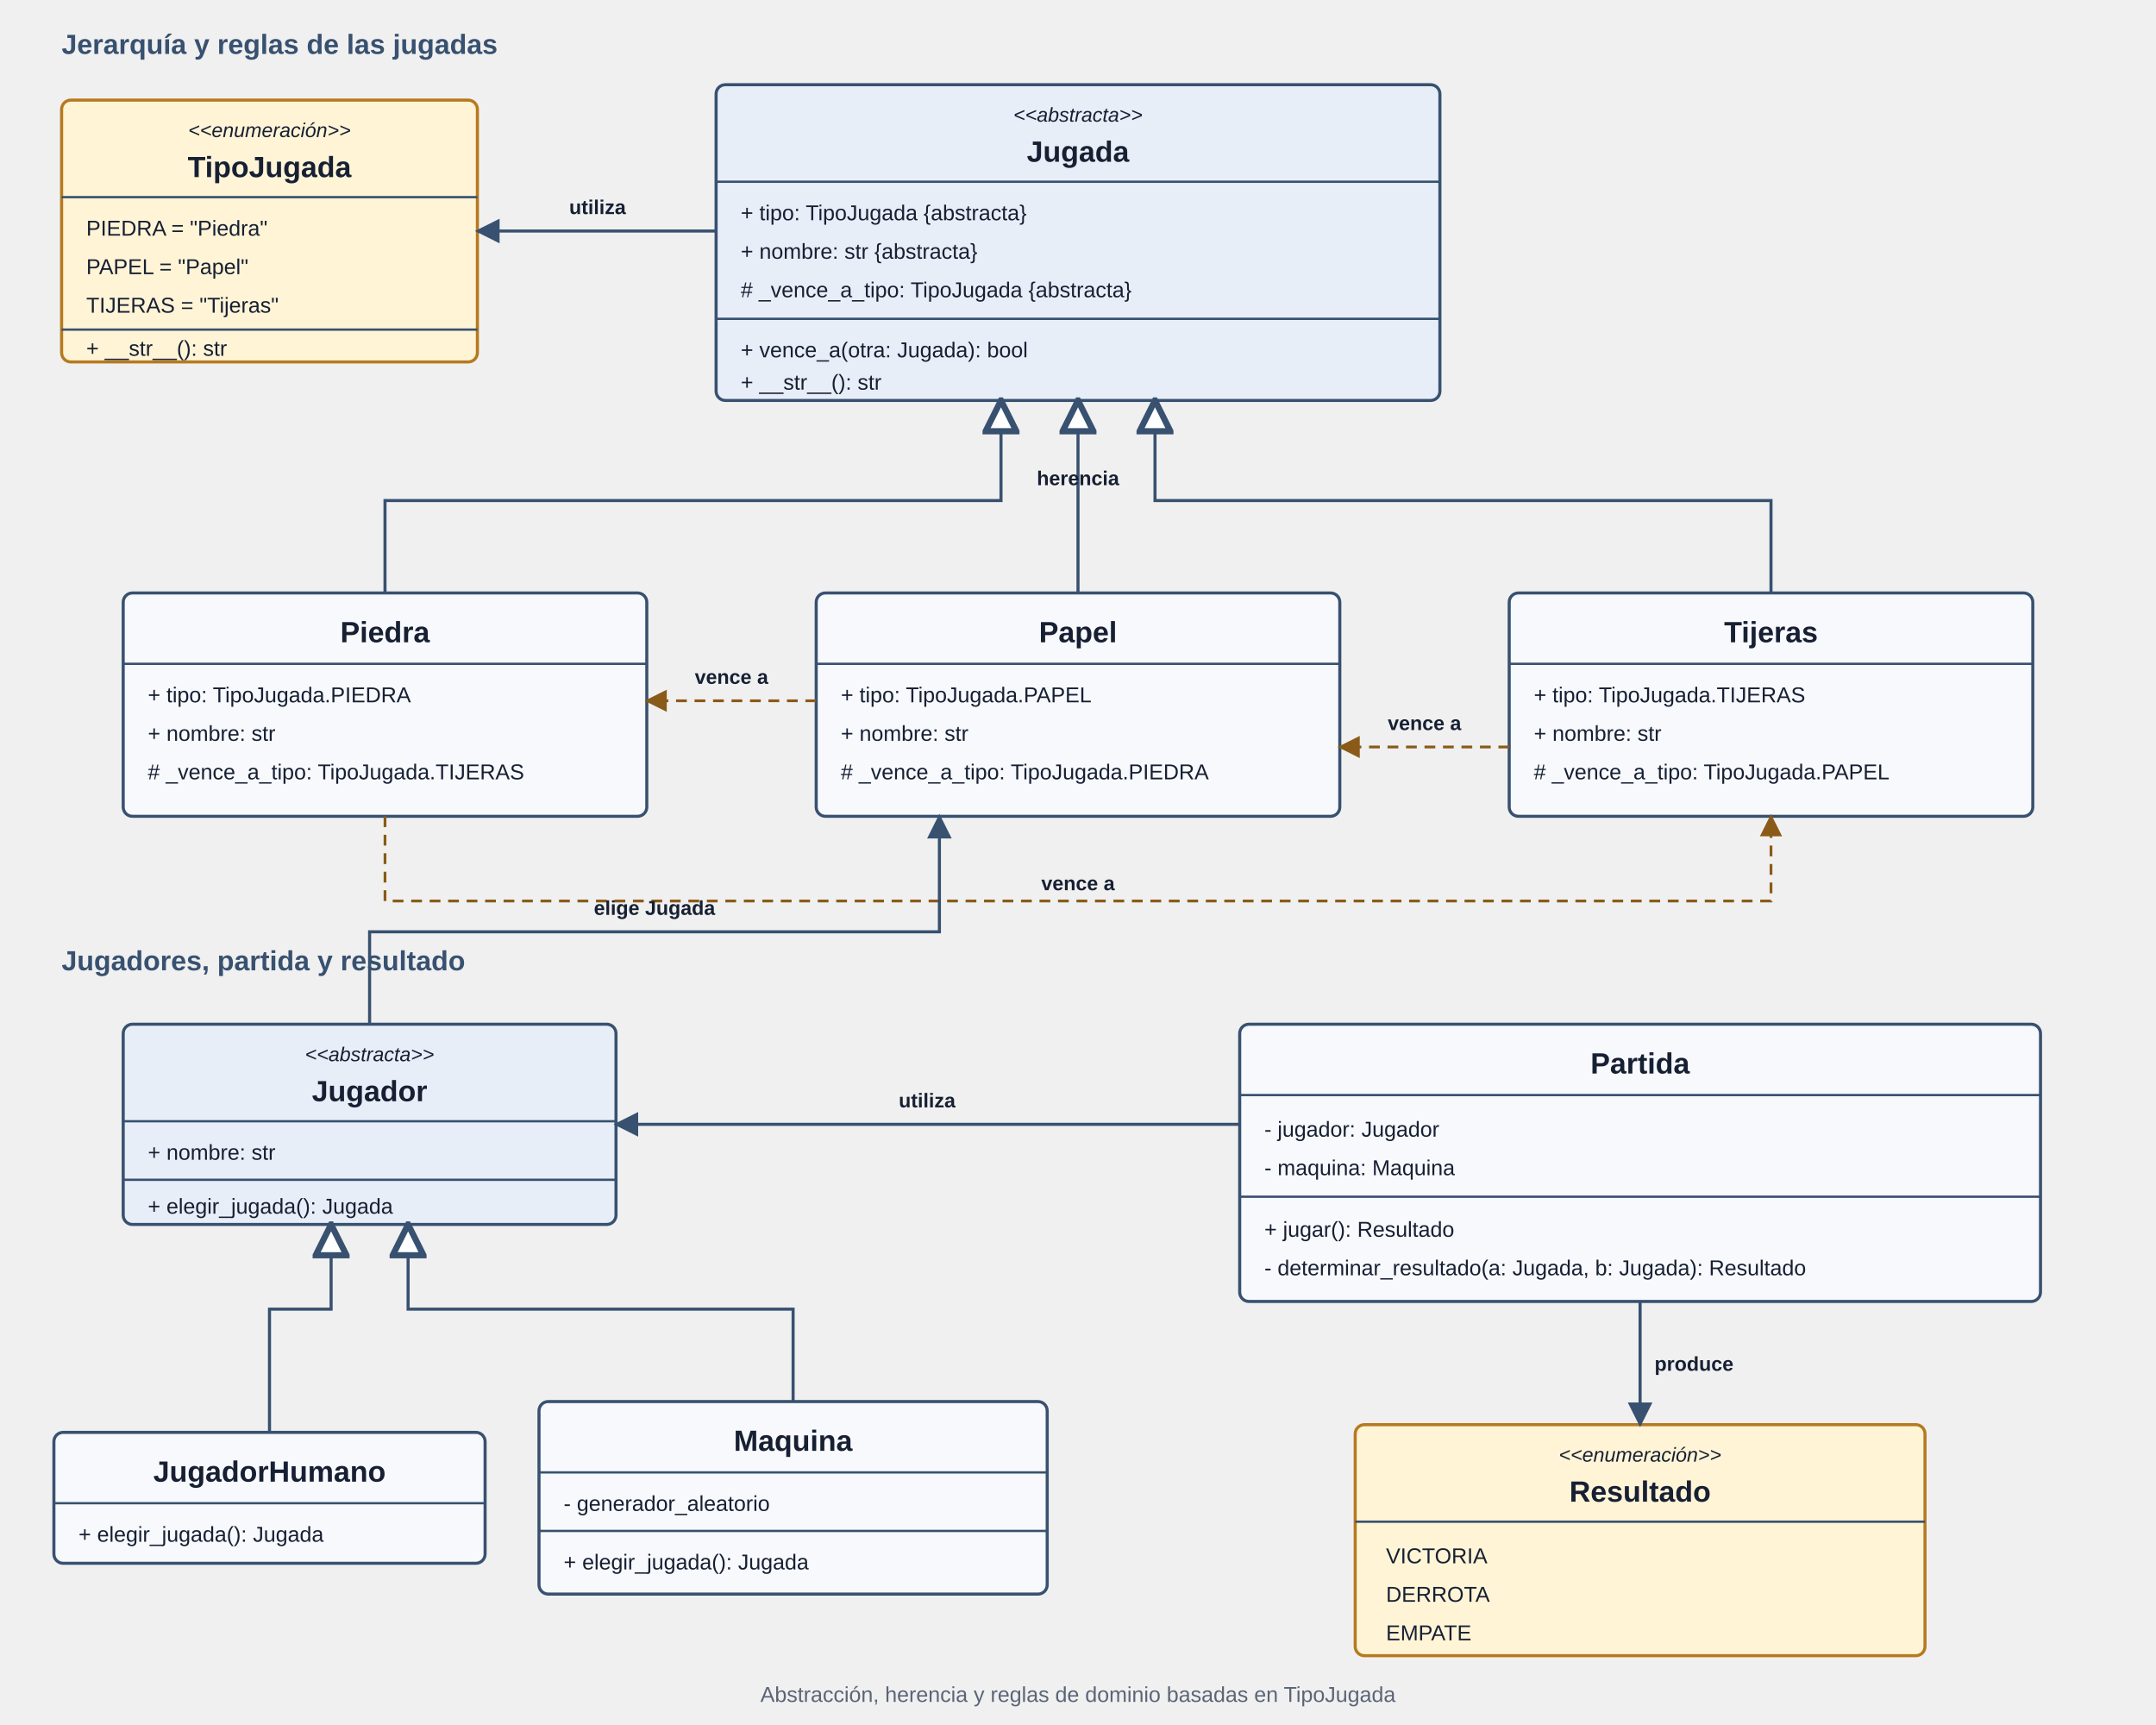
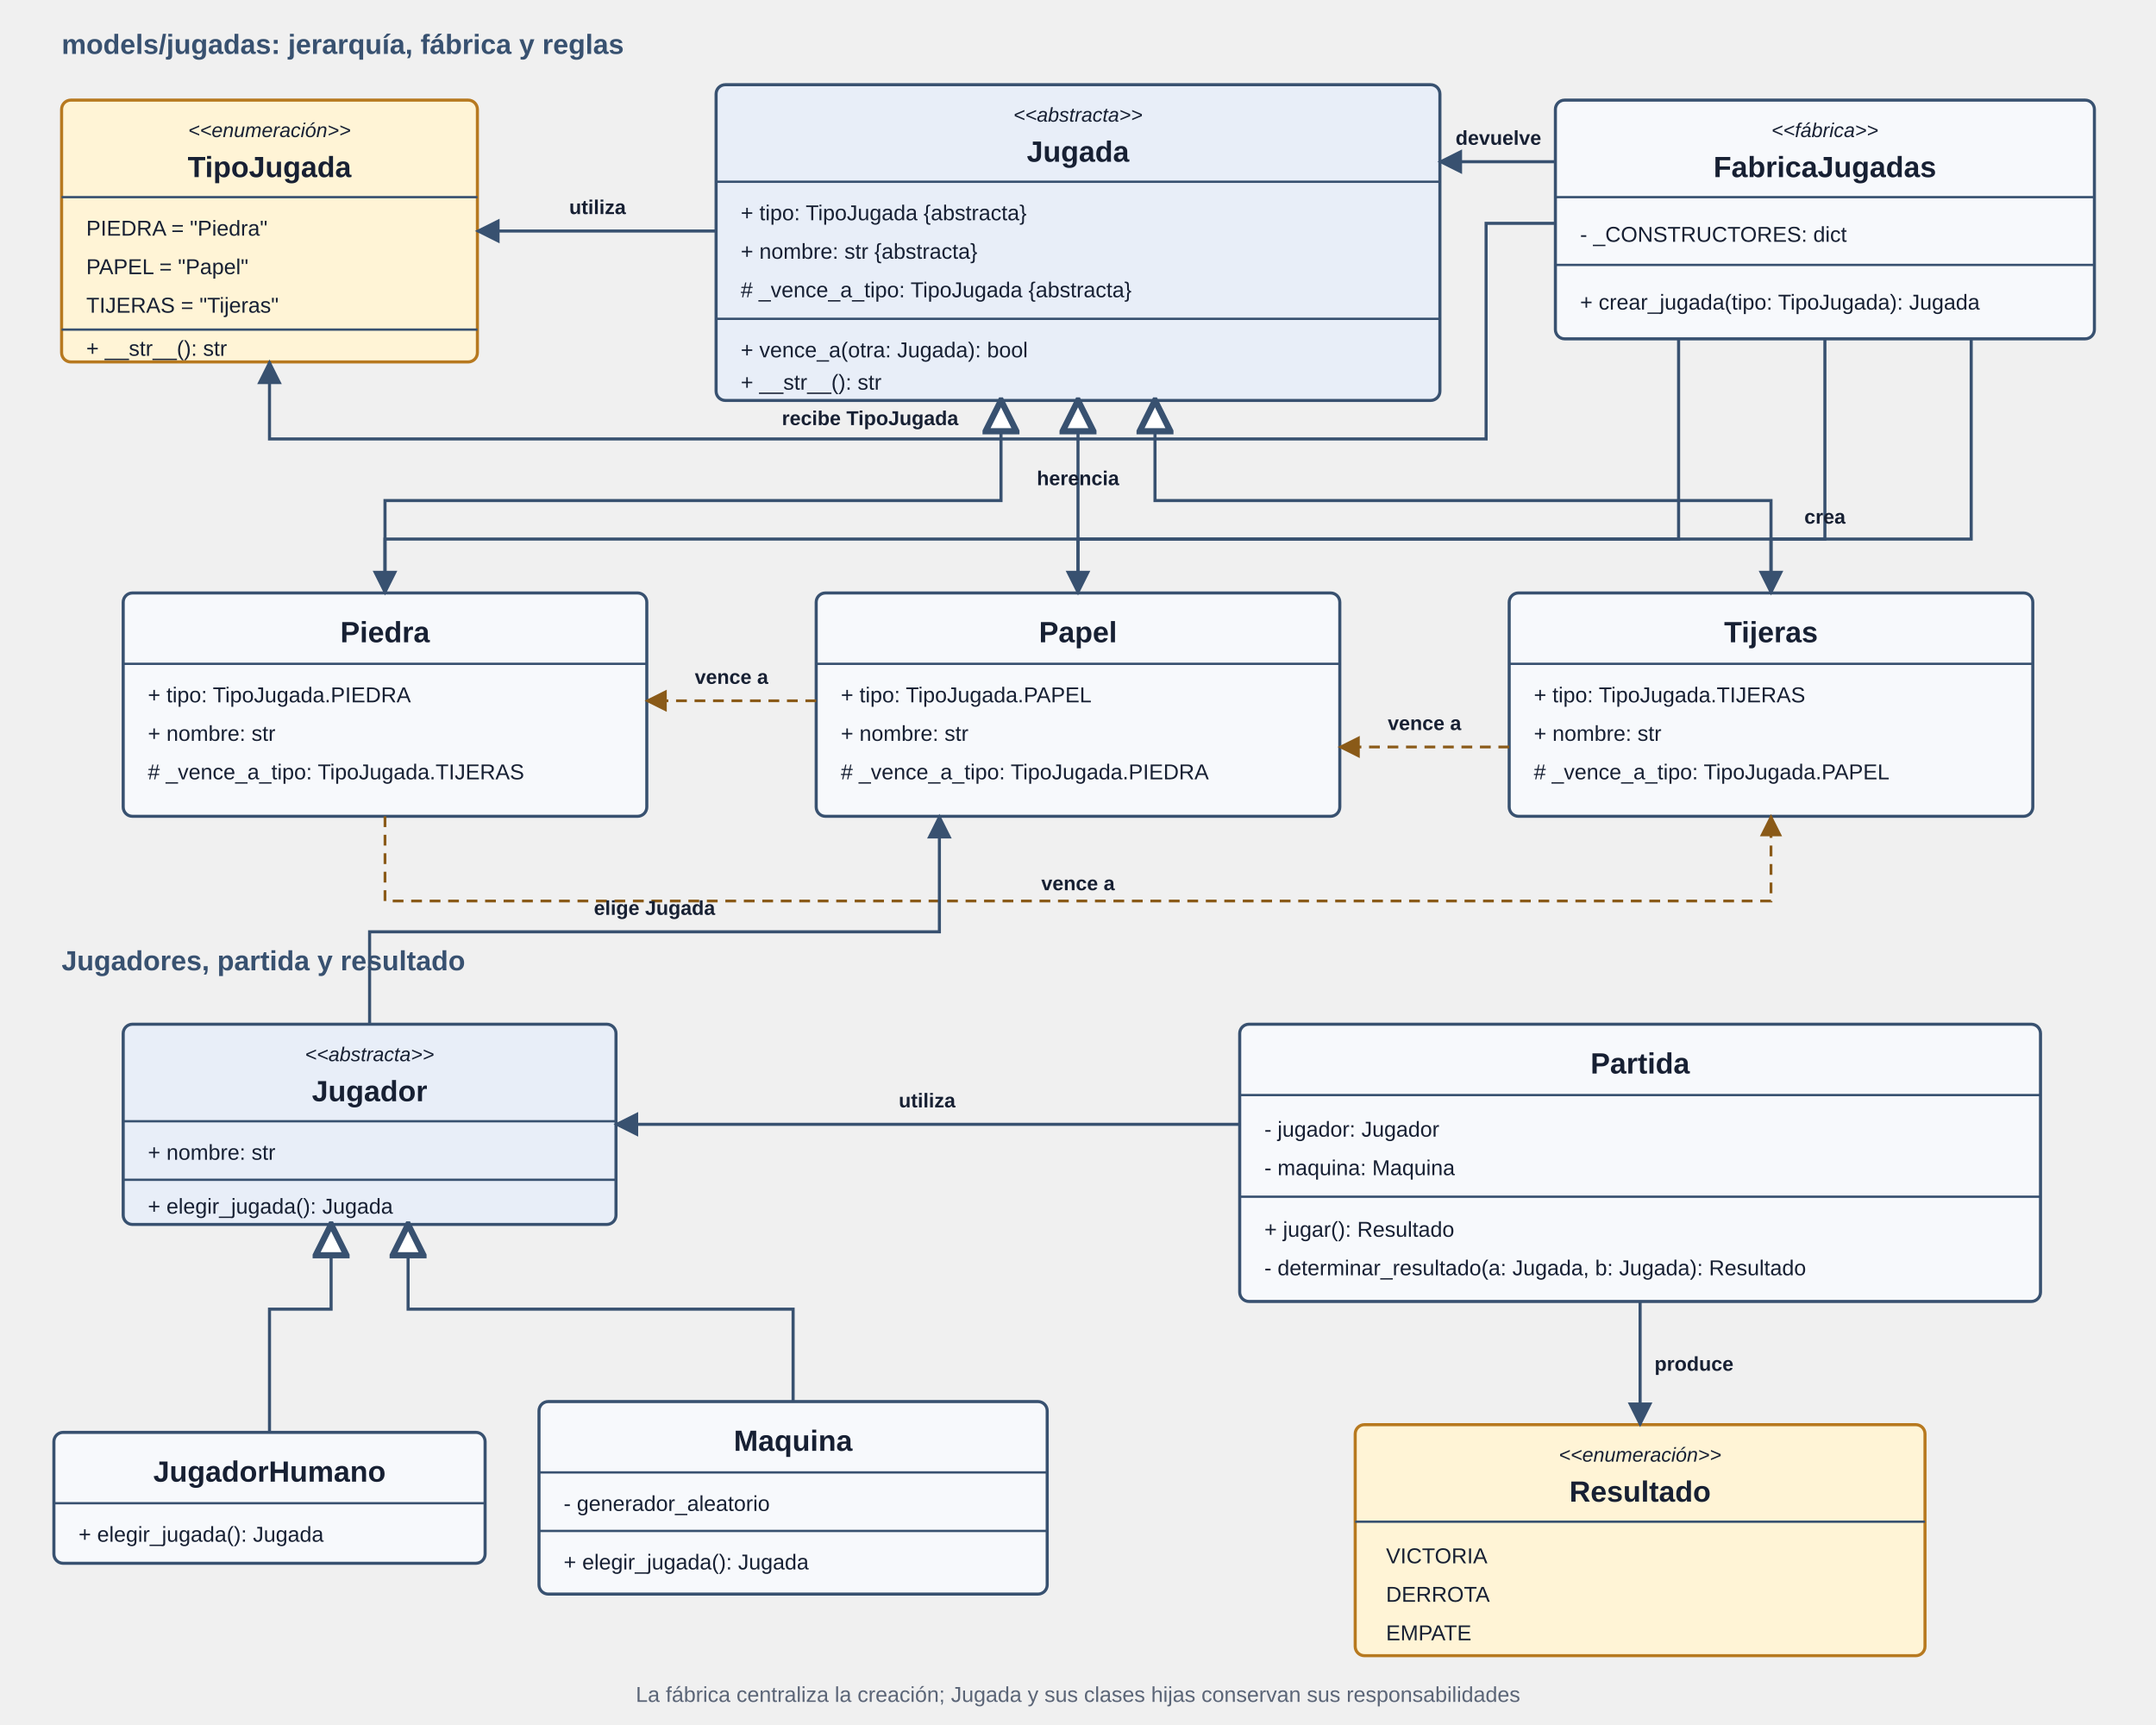
<svg xmlns="http://www.w3.org/2000/svg" width="1400" height="1120" viewBox="0 0 1400 1120" role="img" aria-labelledby="title desc">
  <defs>
    <style>
      text { font-family: Arial, sans-serif; fill: #172033; }
      .box { fill: #f7f9fc; stroke: #385170; stroke-width: 2; }
      .abstract { fill: #e8eef8; stroke: #385170; stroke-width: 2; }
      .enum { fill: #fff4d6; stroke: #b7791f; stroke-width: 2; }
      .name { font-size: 19px; font-weight: 700; text-anchor: middle; }
      .stereotype { font-size: 13px; font-style: italic; text-anchor: middle; }
      .member { font-size: 14px; }
      .divider { stroke: #385170; stroke-width: 1.5; }
      .relation { fill: none; stroke: #385170; stroke-width: 2; }
      .rule { fill: none; stroke: #8a5a18; stroke-width: 1.8; stroke-dasharray: 7 5; }
      .inheritance { fill: #fff; stroke: #385170; stroke-width: 2; }
      .label { font-size: 13px; font-weight: 700; text-anchor: middle; }
      .section { font-size: 18px; font-weight: 700; fill: #385170; }
      .footnote { font-size: 14px; text-anchor: middle; fill: #5b6577; }
    </style>
    <marker id="inherit" viewBox="0 0 12 12" refX="11" refY="6" markerWidth="12" markerHeight="12" orient="auto">
      <path class="inheritance" d="M1,1 L11,6 L1,11 Z" />
    </marker>
    <marker id="arrow" viewBox="0 0 10 10" refX="9" refY="5" markerWidth="8" markerHeight="8" orient="auto">
      <path d="M0,0 L10,5 L0,10 Z" fill="#385170" />
    </marker>
    <marker id="rule-arrow" viewBox="0 0 10 10" refX="9" refY="5" markerWidth="8" markerHeight="8" orient="auto">
      <path d="M0,0 L10,5 L0,10 Z" fill="#8a5a18" />
    </marker>
  </defs>
-   <text class="section" x="40" y="35">Jerarquía y reglas de las jugadas</text>
+   <text class="section" x="40" y="35">models/jugadas: jerarquía, fábrica y reglas</text>
  <g>
    <rect class="enum" x="40" y="65" width="270" height="170" rx="6" />
    <text class="stereotype" x="175" y="89">&lt;&lt;enumeración&gt;&gt;</text>
    <text class="name" x="175" y="115">TipoJugada</text>
    <line class="divider" x1="40" y1="128" x2="310" y2="128" />
    <text class="member" x="56" y="153">PIEDRA = "Piedra"</text>
    <text class="member" x="56" y="178">PAPEL = "Papel"</text>
    <text class="member" x="56" y="203">TIJERAS = "Tijeras"</text>
    <line class="divider" x1="40" y1="214" x2="310" y2="214" />
    <text class="member" x="56" y="231">+ __str__(): str</text>
  </g>
  <g>
    <rect class="abstract" x="465" y="55" width="470" height="205" rx="6" />
    <text class="stereotype" x="700" y="79">&lt;&lt;abstracta&gt;&gt;</text>
    <text class="name" x="700" y="105">Jugada</text>
    <line class="divider" x1="465" y1="118" x2="935" y2="118" />
    <text class="member" x="481" y="143">+ tipo: TipoJugada {abstracta}</text>
    <text class="member" x="481" y="168">+ nombre: str {abstracta}</text>
    <text class="member" x="481" y="193"># _vence_a_tipo: TipoJugada {abstracta}</text>
    <line class="divider" x1="465" y1="207" x2="935" y2="207" />
    <text class="member" x="481" y="232">+ vence_a(otra: Jugada): bool</text>
    <text class="member" x="481" y="253">+ __str__(): str</text>
  </g>
  <path class="relation" marker-end="url(#arrow)" d="M465 150 H310" />
  <text class="label" x="388" y="139">utiliza</text>
+   <g>
+     <rect class="box" x="1010" y="65" width="350" height="155" rx="6" />
+     <text class="stereotype" x="1185" y="89">&lt;&lt;fábrica&gt;&gt;</text>
+     <text class="name" x="1185" y="115">FabricaJugadas</text>
+     <line class="divider" x1="1010" y1="128" x2="1360" y2="128" />
+     <text class="member" x="1026" y="157">- _CONSTRUCTORES: dict</text>
+     <line class="divider" x1="1010" y1="172" x2="1360" y2="172" />
+     <text class="member" x="1026" y="201">+ crear_jugada(tipo: TipoJugada): Jugada</text>
+   </g>
+   <path class="relation" marker-end="url(#arrow)" d="M1010 105 H935" />
+   <text class="label" x="973" y="94">devuelve</text>
+   <path class="relation" marker-end="url(#arrow)" d="M1010 145 H965 V285 H175 V235" />
+   <text class="label" x="565" y="276">recibe TipoJugada</text>
  <g>
    <rect class="box" x="80" y="385" width="340" height="145" rx="6" />
    <text class="name" x="250" y="417">Piedra</text>
    <line class="divider" x1="80" y1="431" x2="420" y2="431" />
    <text class="member" x="96" y="456">+ tipo: TipoJugada.PIEDRA</text>
    <text class="member" x="96" y="481">+ nombre: str</text>
    <text class="member" x="96" y="506"># _vence_a_tipo: TipoJugada.TIJERAS</text>
  </g>
  <g>
    <rect class="box" x="530" y="385" width="340" height="145" rx="6" />
    <text class="name" x="700" y="417">Papel</text>
    <line class="divider" x1="530" y1="431" x2="870" y2="431" />
    <text class="member" x="546" y="456">+ tipo: TipoJugada.PAPEL</text>
    <text class="member" x="546" y="481">+ nombre: str</text>
    <text class="member" x="546" y="506"># _vence_a_tipo: TipoJugada.PIEDRA</text>
  </g>
  <g>
    <rect class="box" x="980" y="385" width="340" height="145" rx="6" />
    <text class="name" x="1150" y="417">Tijeras</text>
    <line class="divider" x1="980" y1="431" x2="1320" y2="431" />
    <text class="member" x="996" y="456">+ tipo: TipoJugada.TIJERAS</text>
    <text class="member" x="996" y="481">+ nombre: str</text>
    <text class="member" x="996" y="506"># _vence_a_tipo: TipoJugada.PAPEL</text>
  </g>
  <path class="relation" marker-end="url(#inherit)" d="M250 385 V325 H650 V260" />
  <path class="relation" marker-end="url(#inherit)" d="M700 385 V260" />
  <path class="relation" marker-end="url(#inherit)" d="M1150 385 V325 H750 V260" />
  <text class="label" x="700" y="315">herencia</text>
+   <path class="relation" marker-end="url(#arrow)" d="M1090 220 V350 H250 V385" />
+   <path class="relation" marker-end="url(#arrow)" d="M1185 220 V350 H700 V385" />
+   <path class="relation" marker-end="url(#arrow)" d="M1280 220 V350 H1150 V385" />
+   <text class="label" x="1185" y="340">crea</text>
  <path class="rule" marker-end="url(#rule-arrow)" d="M250 530 V585 H1150 V530" />
  <text class="label" x="700" y="578">vence a</text>
  <path class="rule" marker-end="url(#rule-arrow)" d="M530 455 H420" />
  <text class="label" x="475" y="444">vence a</text>
  <path class="rule" marker-end="url(#rule-arrow)" d="M980 485 H870" />
  <text class="label" x="925" y="474">vence a</text>
  <text class="section" x="40" y="630">Jugadores, partida y resultado</text>
  <g>
    <rect class="abstract" x="80" y="665" width="320" height="130" rx="6" />
    <text class="stereotype" x="240" y="689">&lt;&lt;abstracta&gt;&gt;</text>
    <text class="name" x="240" y="715">Jugador</text>
    <line class="divider" x1="80" y1="728" x2="400" y2="728" />
    <text class="member" x="96" y="753">+ nombre: str</text>
    <line class="divider" x1="80" y1="766" x2="400" y2="766" />
    <text class="member" x="96" y="788">+ elegir_jugada(): Jugada</text>
  </g>
  <g>
    <rect class="box" x="35" y="930" width="280" height="85" rx="6" />
    <text class="name" x="175" y="962">JugadorHumano</text>
    <line class="divider" x1="35" y1="976" x2="315" y2="976" />
    <text class="member" x="51" y="1001">+ elegir_jugada(): Jugada</text>
  </g>
  <g>
    <rect class="box" x="350" y="910" width="330" height="125" rx="6" />
    <text class="name" x="515" y="942">Maquina</text>
    <line class="divider" x1="350" y1="956" x2="680" y2="956" />
    <text class="member" x="366" y="981">- generador_aleatorio</text>
    <line class="divider" x1="350" y1="994" x2="680" y2="994" />
    <text class="member" x="366" y="1019">+ elegir_jugada(): Jugada</text>
  </g>
  <path class="relation" marker-end="url(#inherit)" d="M175 930 V850 H215 V795" />
  <path class="relation" marker-end="url(#inherit)" d="M515 910 V850 H265 V795" />
  <g>
    <rect class="box" x="805" y="665" width="520" height="180" rx="6" />
    <text class="name" x="1065" y="697">Partida</text>
    <line class="divider" x1="805" y1="711" x2="1325" y2="711" />
    <text class="member" x="821" y="738">- jugador: Jugador</text>
    <text class="member" x="821" y="763">- maquina: Maquina</text>
    <line class="divider" x1="805" y1="777" x2="1325" y2="777" />
    <text class="member" x="821" y="803">+ jugar(): Resultado</text>
    <text class="member" x="821" y="828">- determinar_resultado(a: Jugada, b: Jugada): Resultado</text>
  </g>
  <g>
    <rect class="enum" x="880" y="925" width="370" height="150" rx="6" />
    <text class="stereotype" x="1065" y="949">&lt;&lt;enumeración&gt;&gt;</text>
    <text class="name" x="1065" y="975">Resultado</text>
    <line class="divider" x1="880" y1="988" x2="1250" y2="988" />
    <text class="member" x="900" y="1015">VICTORIA</text>
    <text class="member" x="900" y="1040">DERROTA</text>
    <text class="member" x="900" y="1065">EMPATE</text>
  </g>
  <path class="relation" marker-end="url(#arrow)" d="M805 730 H400" />
  <text class="label" x="602" y="719">utiliza</text>
  <path class="relation" marker-end="url(#arrow)" d="M1065 845 V925" />
  <text class="label" x="1100" y="890">produce</text>
  <path class="relation" marker-end="url(#arrow)" d="M240 665 V605 H610 V530" />
  <text class="label" x="425" y="594">elige Jugada</text>
-   <text class="footnote" x="700" y="1105">Abstracción, herencia y reglas de dominio basadas en TipoJugada</text>
+   <text class="footnote" x="700" y="1105">La fábrica centraliza la creación; Jugada y sus clases hijas conservan sus responsabilidades</text>
</svg>
